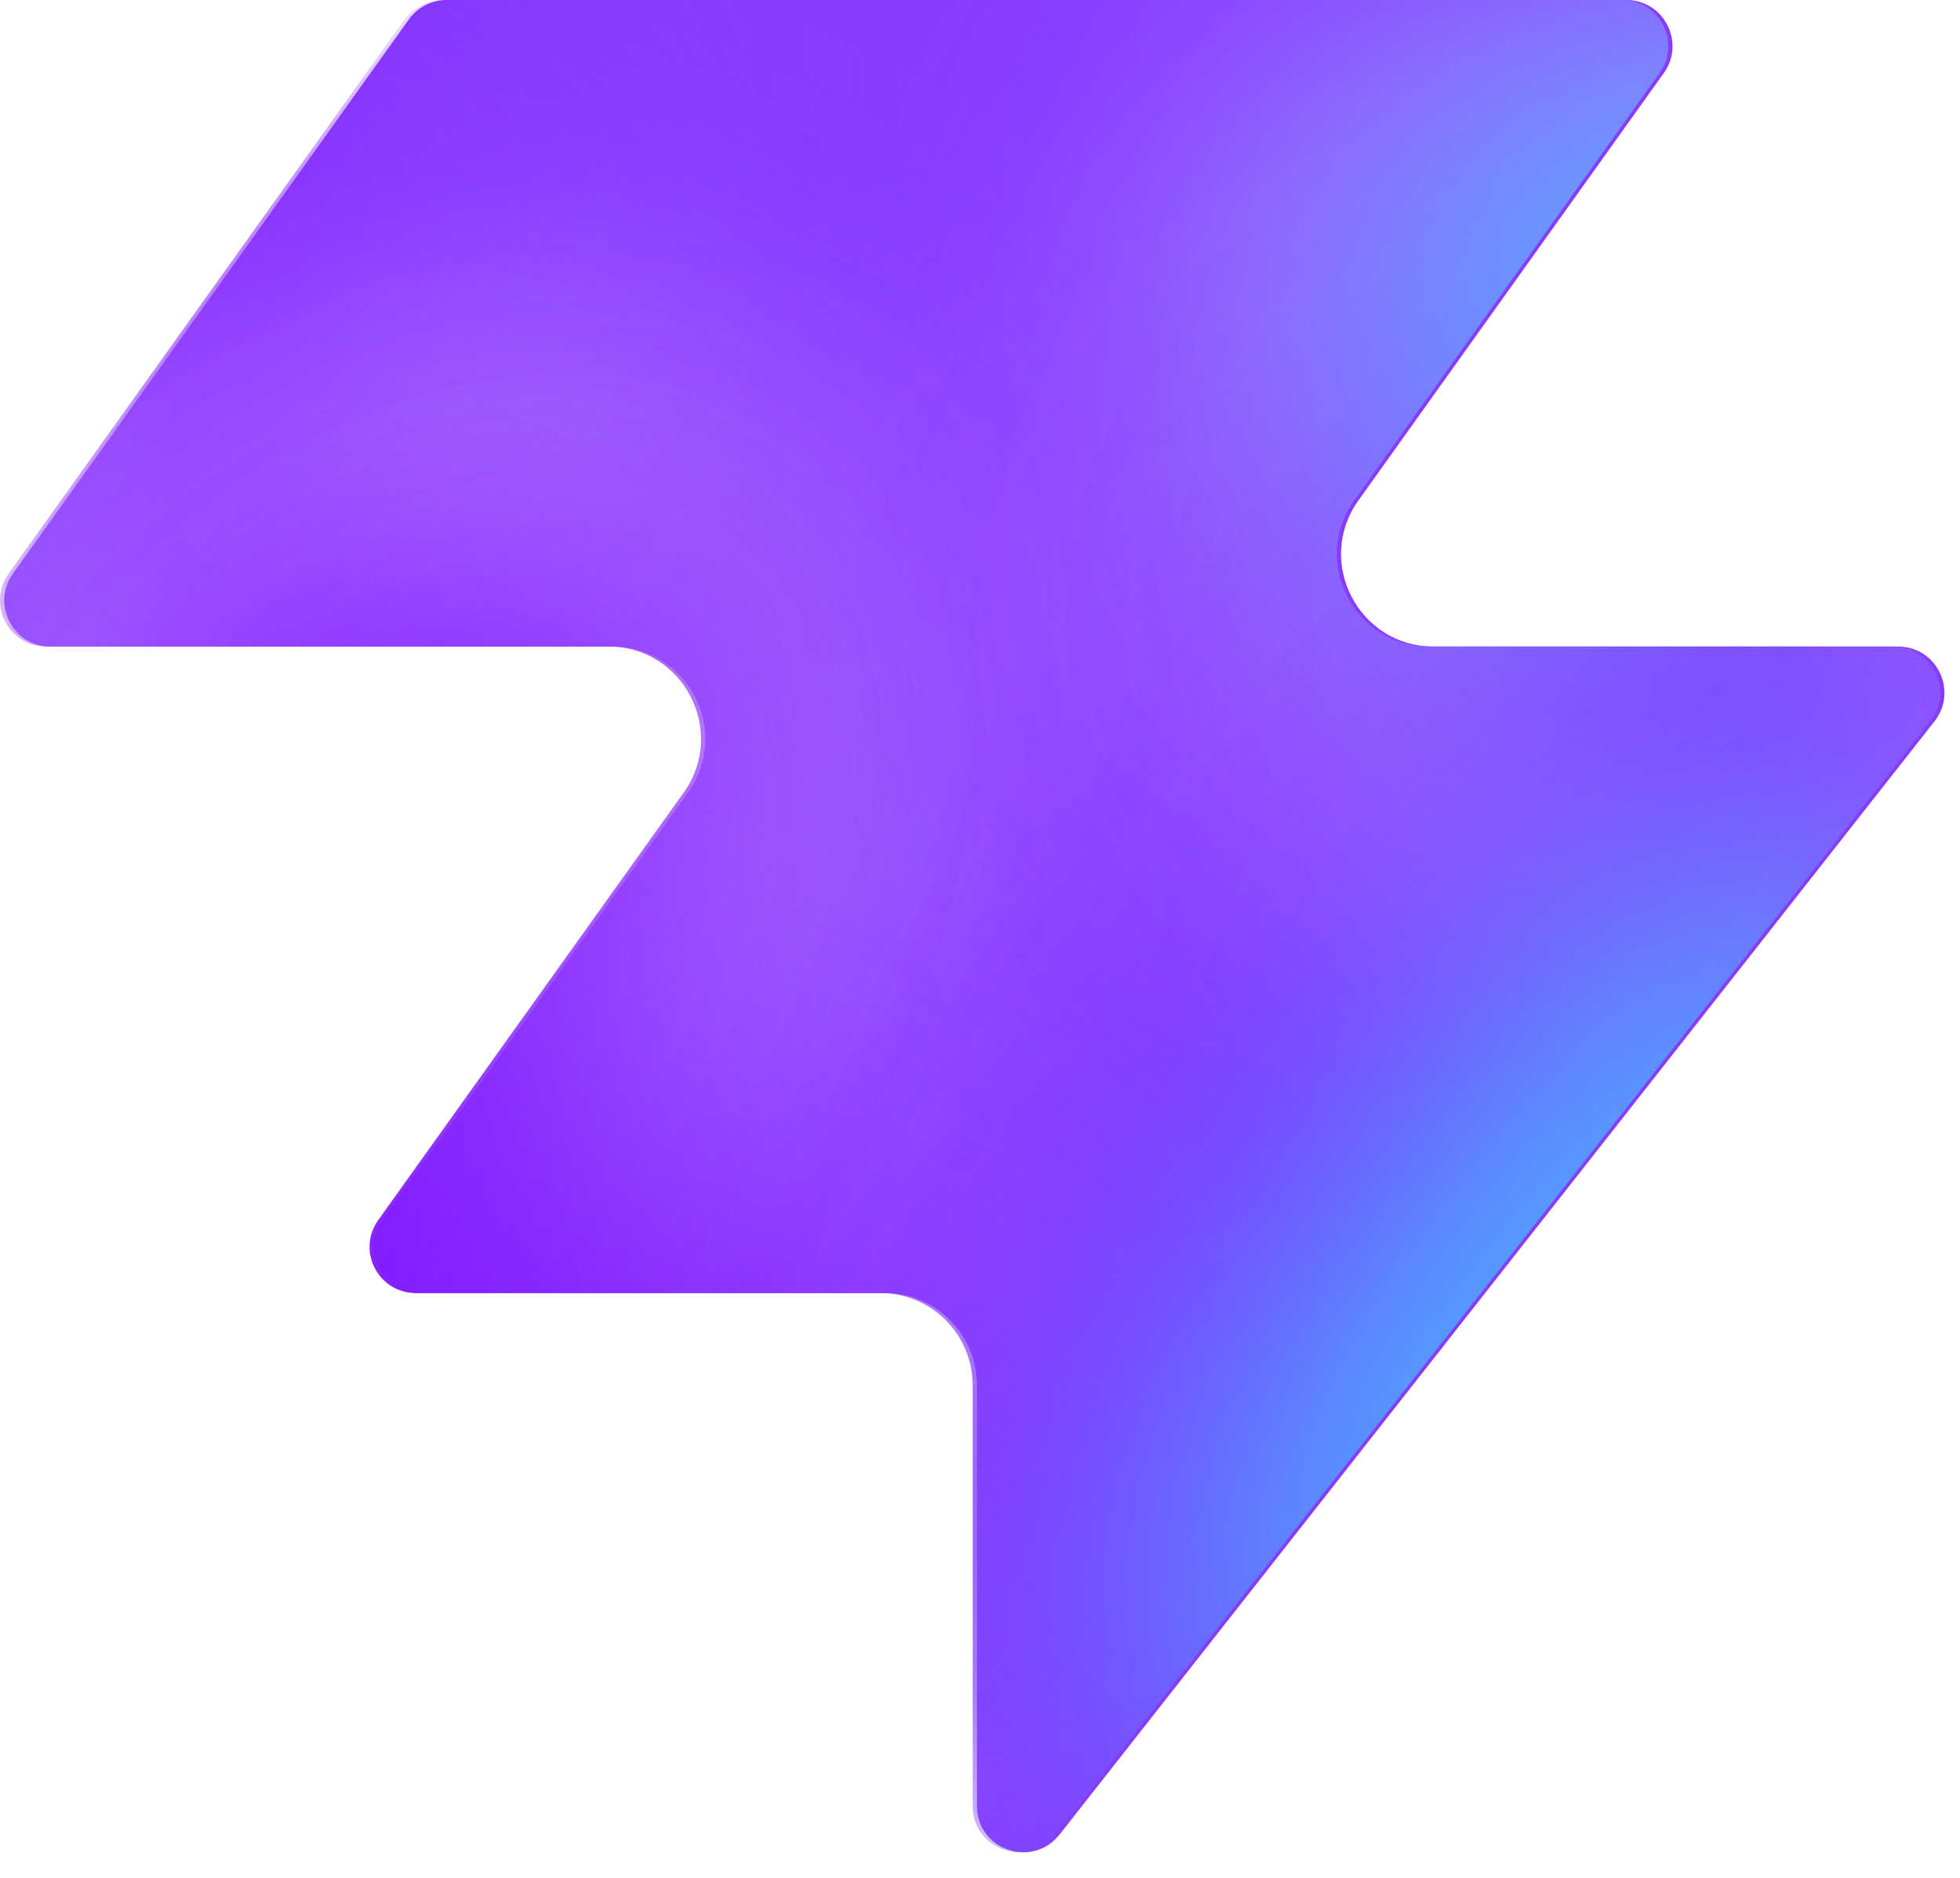
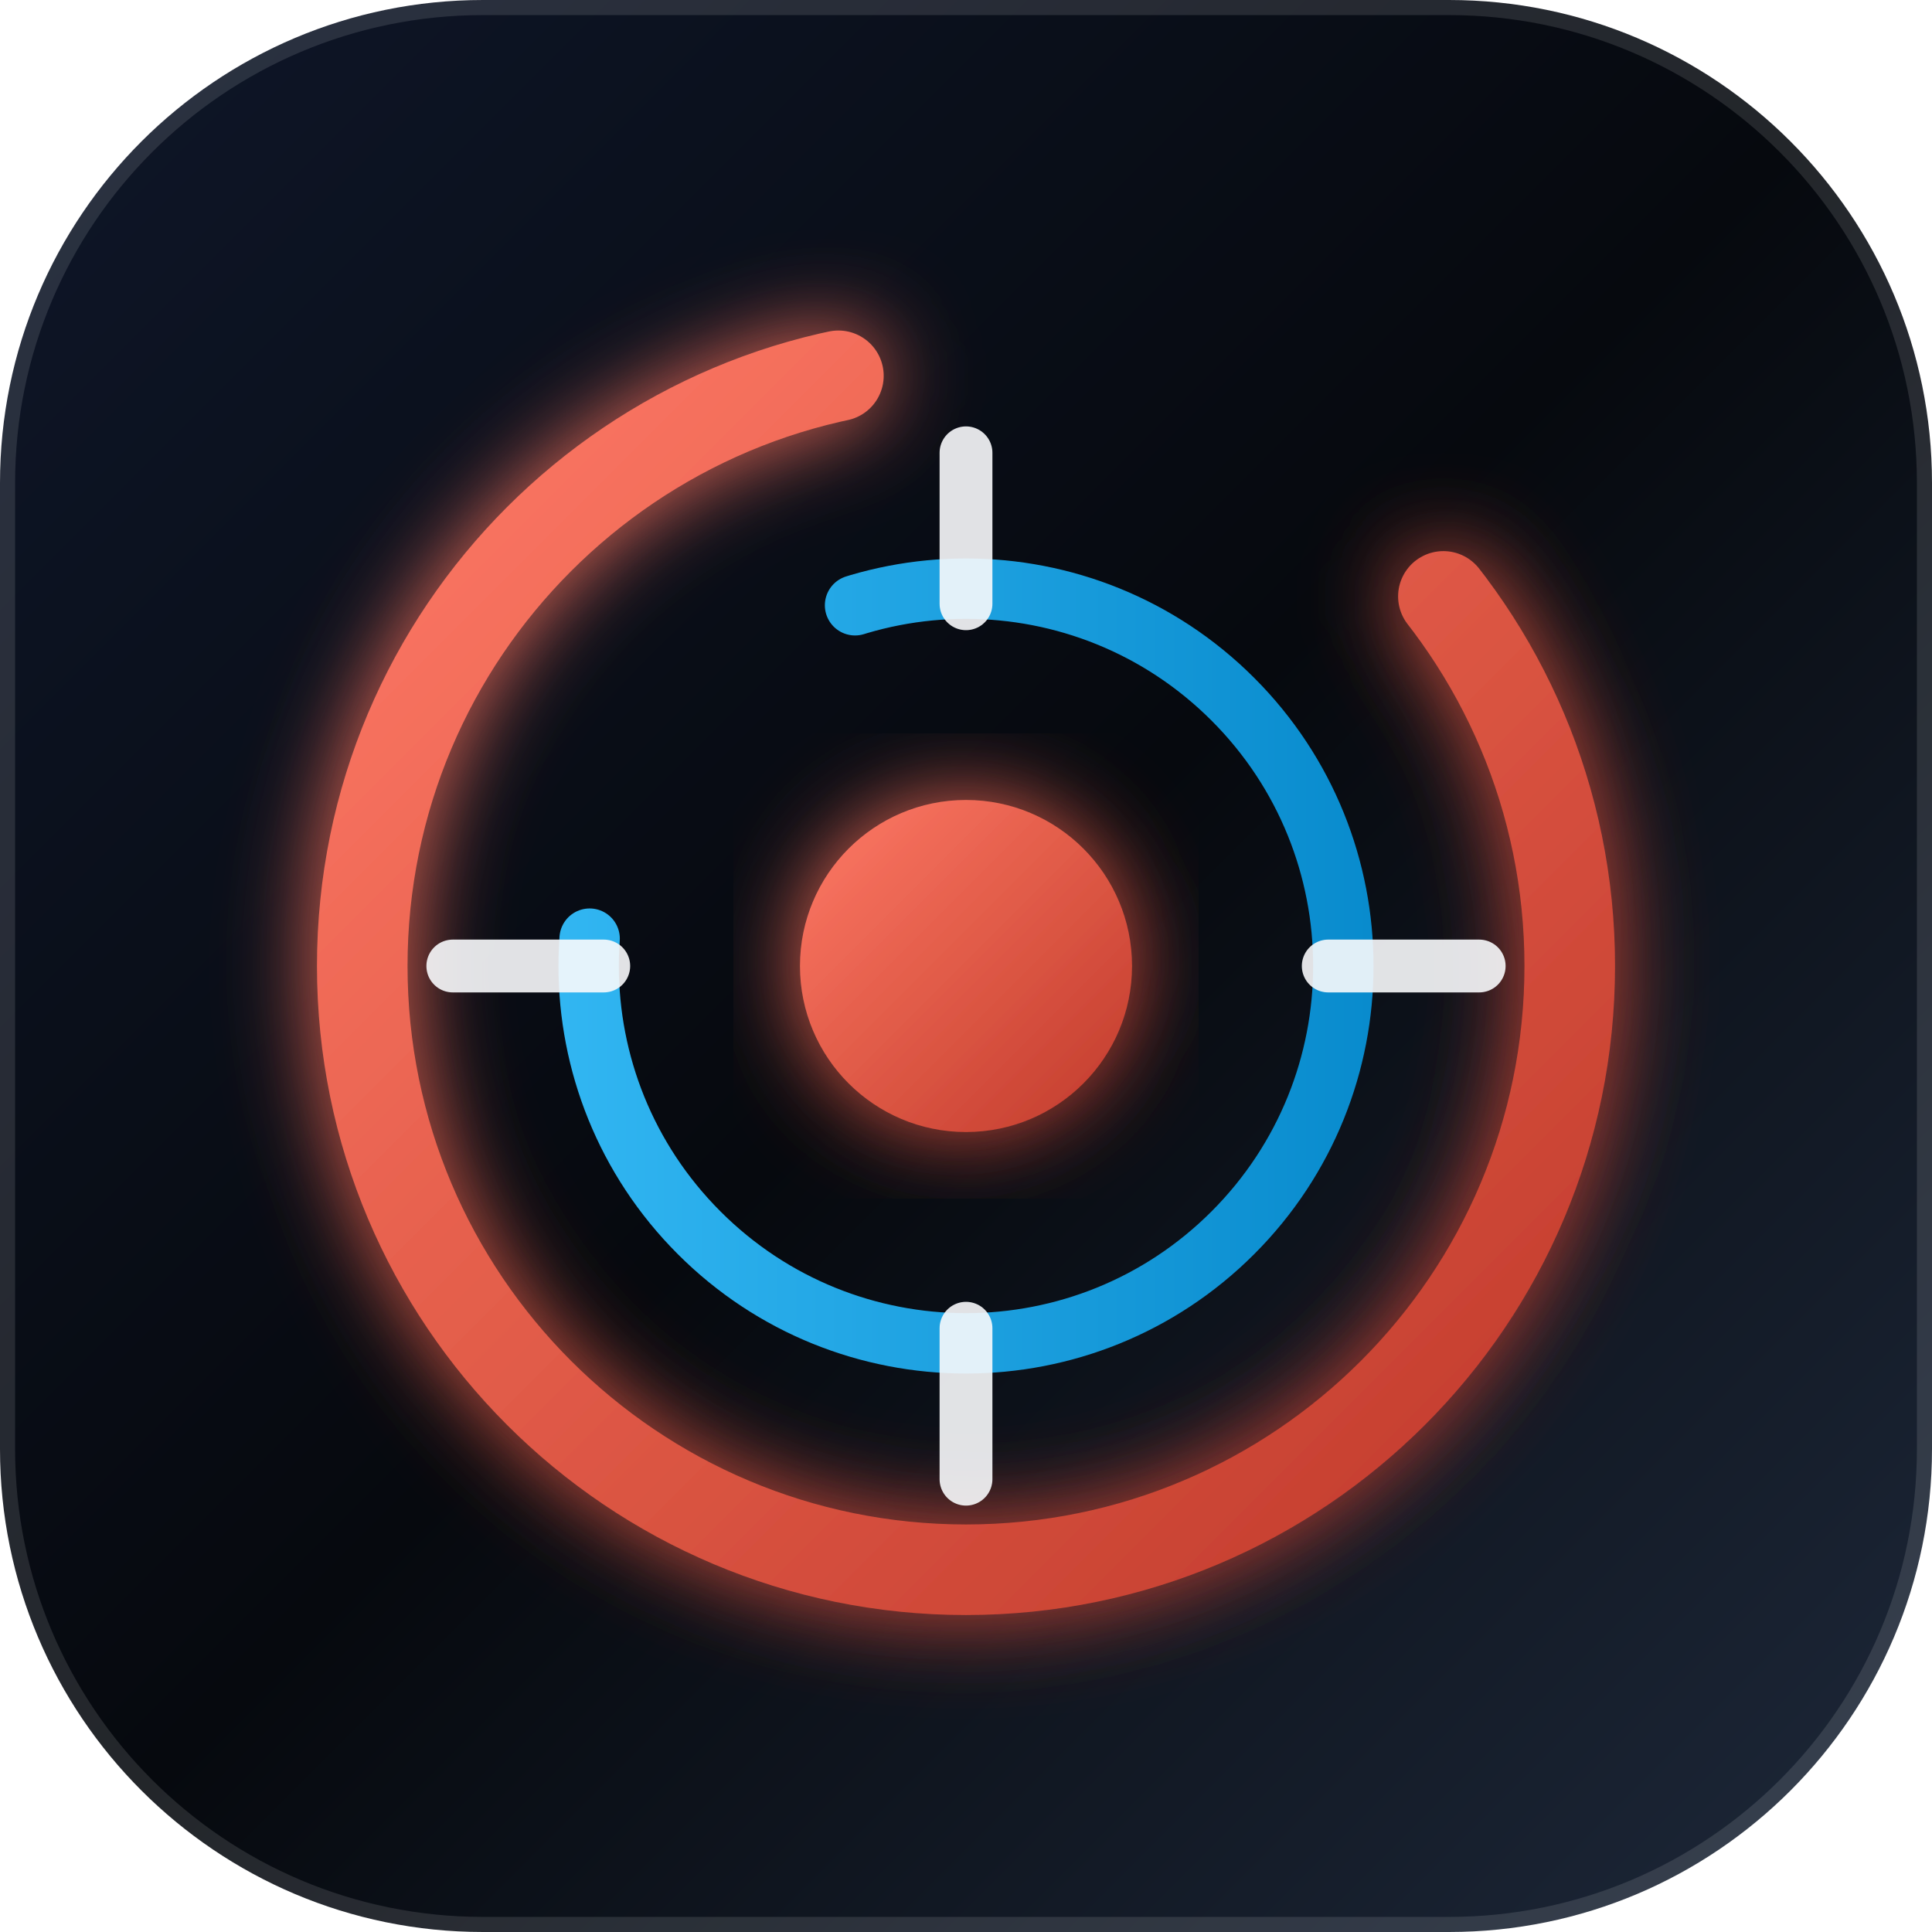
- <svg xmlns="http://www.w3.org/2000/svg" width="48" height="46" fill="none" viewBox="0 0 48 46">
-   <path fill="#863bff" d="M25.946 44.938c-.664.845-2.021.375-2.021-.698V33.937a2.26 2.26 0 0 0-2.262-2.262H10.287c-.92 0-1.456-1.04-.92-1.788l7.48-10.471c1.07-1.497 0-3.578-1.842-3.578H1.237c-.92 0-1.456-1.04-.92-1.788L10.013.474c.214-.297.556-.474.92-.474h28.894c.92 0 1.456 1.04.92 1.788l-7.48 10.471c-1.07 1.498 0 3.579 1.842 3.579h11.377c.943 0 1.473 1.088.89 1.83L25.947 44.94z" style="fill:#863bff;fill:color(display-p3 .525 .23 1);fill-opacity:1" />
-   <mask id="a" width="48" height="46" x="0" y="0" maskUnits="userSpaceOnUse" style="mask-type:alpha">
-     <path fill="#000" d="M25.842 44.938c-.664.844-2.021.375-2.021-.698V33.937a2.26 2.26 0 0 0-2.262-2.262H10.183c-.92 0-1.456-1.04-.92-1.788l7.48-10.471c1.07-1.498 0-3.579-1.842-3.579H1.133c-.92 0-1.456-1.04-.92-1.787L9.91.473c.214-.297.556-.474.92-.474h28.894c.92 0 1.456 1.04.92 1.788l-7.48 10.471c-1.07 1.498 0 3.578 1.842 3.578h11.377c.943 0 1.473 1.088.89 1.832L25.843 44.94z" style="fill:#000;fill-opacity:1" />
-   </mask>
-   <g mask="url(#a)">
-     <g filter="url(#b)">
-       <ellipse cx="5.508" cy="14.704" fill="#ede6ff" rx="5.508" ry="14.704" style="fill:#ede6ff;fill:color(display-p3 .927 .903 1);fill-opacity:1" transform="matrix(.00324 1 1 -.00324 -4.47 31.516)" />
-     </g>
-     <g filter="url(#c)">
-       <ellipse cx="10.399" cy="29.851" fill="#ede6ff" rx="10.399" ry="29.851" style="fill:#ede6ff;fill:color(display-p3 .927 .903 1);fill-opacity:1" transform="matrix(.00324 1 1 -.00324 -39.328 7.883)" />
-     </g>
-     <g filter="url(#d)">
-       <ellipse cx="5.508" cy="30.487" fill="#7e14ff" rx="5.508" ry="30.487" style="fill:#7e14ff;fill:color(display-p3 .492 .077 1);fill-opacity:1" transform="rotate(89.814 -25.913 -14.639)scale(1 -1)" />
-     </g>
-     <g filter="url(#e)">
-       <ellipse cx="5.508" cy="30.599" fill="#7e14ff" rx="5.508" ry="30.599" style="fill:#7e14ff;fill:color(display-p3 .492 .077 1);fill-opacity:1" transform="rotate(89.814 -32.644 -3.334)scale(1 -1)" />
-     </g>
-     <g filter="url(#f)">
-       <ellipse cx="5.508" cy="30.599" fill="#7e14ff" rx="5.508" ry="30.599" style="fill:#7e14ff;fill:color(display-p3 .492 .077 1);fill-opacity:1" transform="matrix(.00324 1 1 -.00324 -34.34 30.47)" />
-     </g>
-     <g filter="url(#g)">
-       <ellipse cx="14.072" cy="22.078" fill="#ede6ff" rx="14.072" ry="22.078" style="fill:#ede6ff;fill:color(display-p3 .927 .903 1);fill-opacity:1" transform="rotate(93.35 24.506 48.493)scale(-1 1)" />
-     </g>
-     <g filter="url(#h)">
-       <ellipse cx="3.47" cy="21.501" fill="#7e14ff" rx="3.47" ry="21.501" style="fill:#7e14ff;fill:color(display-p3 .492 .077 1);fill-opacity:1" transform="rotate(89.009 28.708 47.59)scale(-1 1)" />
-     </g>
-     <g filter="url(#i)">
-       <ellipse cx="3.47" cy="21.501" fill="#7e14ff" rx="3.47" ry="21.501" style="fill:#7e14ff;fill:color(display-p3 .492 .077 1);fill-opacity:1" transform="rotate(89.009 28.708 47.59)scale(-1 1)" />
-     </g>
-     <g filter="url(#j)">
-       <ellipse cx=".387" cy="8.972" fill="#7e14ff" rx="4.407" ry="29.108" style="fill:#7e14ff;fill:color(display-p3 .492 .077 1);fill-opacity:1" transform="rotate(39.51 .387 8.972)" />
-     </g>
-     <g filter="url(#k)">
-       <ellipse cx="47.523" cy="-6.092" fill="#7e14ff" rx="4.407" ry="29.108" style="fill:#7e14ff;fill:color(display-p3 .492 .077 1);fill-opacity:1" transform="rotate(37.892 47.523 -6.092)" />
-     </g>
-     <g filter="url(#l)">
-       <ellipse cx="41.412" cy="6.333" fill="#47bfff" rx="5.971" ry="9.665" style="fill:#47bfff;fill:color(display-p3 .28 .748 1);fill-opacity:1" transform="rotate(37.892 41.412 6.333)" />
-     </g>
-     <g filter="url(#m)">
-       <ellipse cx="-1.879" cy="38.332" fill="#7e14ff" rx="4.407" ry="29.108" style="fill:#7e14ff;fill:color(display-p3 .492 .077 1);fill-opacity:1" transform="rotate(37.892 -1.88 38.332)" />
-     </g>
-     <g filter="url(#n)">
-       <ellipse cx="-1.879" cy="38.332" fill="#7e14ff" rx="4.407" ry="29.108" style="fill:#7e14ff;fill:color(display-p3 .492 .077 1);fill-opacity:1" transform="rotate(37.892 -1.88 38.332)" />
-     </g>
-     <g filter="url(#o)">
-       <ellipse cx="35.651" cy="29.907" fill="#7e14ff" rx="4.407" ry="29.108" style="fill:#7e14ff;fill:color(display-p3 .492 .077 1);fill-opacity:1" transform="rotate(37.892 35.651 29.907)" />
-     </g>
-     <g filter="url(#p)">
-       <ellipse cx="38.418" cy="32.4" fill="#47bfff" rx="5.971" ry="15.297" style="fill:#47bfff;fill:color(display-p3 .28 .748 1);fill-opacity:1" transform="rotate(37.892 38.418 32.4)" />
-     </g>
-   </g>
+ <svg xmlns="http://www.w3.org/2000/svg" viewBox="0 0 512 512" fill="none">
  <defs>
-     <filter id="b" width="60.045" height="41.654" x="-19.77" y="16.149" color-interpolation-filters="sRGB" filterUnits="userSpaceOnUse">
-       <feFlood flood-opacity="0" result="BackgroundImageFix" />
-       <feBlend in="SourceGraphic" in2="BackgroundImageFix" result="shape" />
-       <feGaussianBlur result="effect1_foregroundBlur_2002_17158" stdDeviation="7.659" />
-     </filter>
-     <filter id="c" width="90.34" height="51.437" x="-54.613" y="-7.533" color-interpolation-filters="sRGB" filterUnits="userSpaceOnUse">
-       <feFlood flood-opacity="0" result="BackgroundImageFix" />
-       <feBlend in="SourceGraphic" in2="BackgroundImageFix" result="shape" />
-       <feGaussianBlur result="effect1_foregroundBlur_2002_17158" stdDeviation="7.659" />
-     </filter>
-     <filter id="d" width="79.355" height="29.4" x="-49.64" y="2.03" color-interpolation-filters="sRGB" filterUnits="userSpaceOnUse">
-       <feFlood flood-opacity="0" result="BackgroundImageFix" />
-       <feBlend in="SourceGraphic" in2="BackgroundImageFix" result="shape" />
-       <feGaussianBlur result="effect1_foregroundBlur_2002_17158" stdDeviation="4.596" />
-     </filter>
-     <filter id="e" width="79.579" height="29.4" x="-45.045" y="20.029" color-interpolation-filters="sRGB" filterUnits="userSpaceOnUse">
-       <feFlood flood-opacity="0" result="BackgroundImageFix" />
-       <feBlend in="SourceGraphic" in2="BackgroundImageFix" result="shape" />
-       <feGaussianBlur result="effect1_foregroundBlur_2002_17158" stdDeviation="4.596" />
-     </filter>
-     <filter id="f" width="79.579" height="29.4" x="-43.513" y="21.178" color-interpolation-filters="sRGB" filterUnits="userSpaceOnUse">
-       <feFlood flood-opacity="0" result="BackgroundImageFix" />
-       <feBlend in="SourceGraphic" in2="BackgroundImageFix" result="shape" />
-       <feGaussianBlur result="effect1_foregroundBlur_2002_17158" stdDeviation="4.596" />
-     </filter>
-     <filter id="g" width="74.749" height="58.852" x="15.756" y="-17.901" color-interpolation-filters="sRGB" filterUnits="userSpaceOnUse">
-       <feFlood flood-opacity="0" result="BackgroundImageFix" />
-       <feBlend in="SourceGraphic" in2="BackgroundImageFix" result="shape" />
-       <feGaussianBlur result="effect1_foregroundBlur_2002_17158" stdDeviation="7.659" />
-     </filter>
-     <filter id="h" width="61.377" height="25.362" x="23.548" y="2.284" color-interpolation-filters="sRGB" filterUnits="userSpaceOnUse">
-       <feFlood flood-opacity="0" result="BackgroundImageFix" />
-       <feBlend in="SourceGraphic" in2="BackgroundImageFix" result="shape" />
-       <feGaussianBlur result="effect1_foregroundBlur_2002_17158" stdDeviation="4.596" />
-     </filter>
-     <filter id="i" width="61.377" height="25.362" x="23.548" y="2.284" color-interpolation-filters="sRGB" filterUnits="userSpaceOnUse">
-       <feFlood flood-opacity="0" result="BackgroundImageFix" />
-       <feBlend in="SourceGraphic" in2="BackgroundImageFix" result="shape" />
-       <feGaussianBlur result="effect1_foregroundBlur_2002_17158" stdDeviation="4.596" />
-     </filter>
-     <filter id="j" width="56.045" height="63.649" x="-27.636" y="-22.853" color-interpolation-filters="sRGB" filterUnits="userSpaceOnUse">
-       <feFlood flood-opacity="0" result="BackgroundImageFix" />
-       <feBlend in="SourceGraphic" in2="BackgroundImageFix" result="shape" />
-       <feGaussianBlur result="effect1_foregroundBlur_2002_17158" stdDeviation="4.596" />
-     </filter>
-     <filter id="k" width="54.814" height="64.646" x="20.116" y="-38.415" color-interpolation-filters="sRGB" filterUnits="userSpaceOnUse">
-       <feFlood flood-opacity="0" result="BackgroundImageFix" />
-       <feBlend in="SourceGraphic" in2="BackgroundImageFix" result="shape" />
-       <feGaussianBlur result="effect1_foregroundBlur_2002_17158" stdDeviation="4.596" />
-     </filter>
-     <filter id="l" width="33.541" height="35.313" x="24.641" y="-11.323" color-interpolation-filters="sRGB" filterUnits="userSpaceOnUse">
-       <feFlood flood-opacity="0" result="BackgroundImageFix" />
-       <feBlend in="SourceGraphic" in2="BackgroundImageFix" result="shape" />
-       <feGaussianBlur result="effect1_foregroundBlur_2002_17158" stdDeviation="4.596" />
-     </filter>
-     <filter id="m" width="54.814" height="64.646" x="-29.286" y="6.009" color-interpolation-filters="sRGB" filterUnits="userSpaceOnUse">
-       <feFlood flood-opacity="0" result="BackgroundImageFix" />
-       <feBlend in="SourceGraphic" in2="BackgroundImageFix" result="shape" />
-       <feGaussianBlur result="effect1_foregroundBlur_2002_17158" stdDeviation="4.596" />
-     </filter>
-     <filter id="n" width="54.814" height="64.646" x="-29.286" y="6.009" color-interpolation-filters="sRGB" filterUnits="userSpaceOnUse">
-       <feFlood flood-opacity="0" result="BackgroundImageFix" />
-       <feBlend in="SourceGraphic" in2="BackgroundImageFix" result="shape" />
-       <feGaussianBlur result="effect1_foregroundBlur_2002_17158" stdDeviation="4.596" />
-     </filter>
-     <filter id="o" width="54.814" height="64.646" x="8.244" y="-2.416" color-interpolation-filters="sRGB" filterUnits="userSpaceOnUse">
-       <feFlood flood-opacity="0" result="BackgroundImageFix" />
-       <feBlend in="SourceGraphic" in2="BackgroundImageFix" result="shape" />
-       <feGaussianBlur result="effect1_foregroundBlur_2002_17158" stdDeviation="4.596" />
-     </filter>
-     <filter id="p" width="39.409" height="43.623" x="18.713" y="10.588" color-interpolation-filters="sRGB" filterUnits="userSpaceOnUse">
-       <feFlood flood-opacity="0" result="BackgroundImageFix" />
-       <feBlend in="SourceGraphic" in2="BackgroundImageFix" result="shape" />
-       <feGaussianBlur result="effect1_foregroundBlur_2002_17158" stdDeviation="4.596" />
+     <linearGradient id="bgGrad" x1="0%" y1="0%" x2="100%" y2="100%">
+       <stop offset="0%" stop-color="#0F172A" />
+       <stop offset="50%" stop-color="#06090E" />
+       <stop offset="100%" stop-color="#1E293B" />
+     </linearGradient>
+     <linearGradient id="accentGrad" x1="0%" y1="0%" x2="100%" y2="100%">
+       <stop offset="0%" stop-color="#FF7A67" />
+       <stop offset="50%" stop-color="#E05A47" />
+       <stop offset="100%" stop-color="#C0392B" />
+     </linearGradient>
+     <linearGradient id="cyanGrad" x1="0%" y1="0%" x2="100%" y2="100%">
+       <stop offset="0%" stop-color="#38BDF8" />
+       <stop offset="100%" stop-color="#0284C7" />
+     </linearGradient>
+     <filter id="glow" x="-20%" y="-20%" width="140%" height="140%">
+       <feGaussianBlur stdDeviation="12" result="blur" />
+       <feComposite in="SourceGraphic" in2="blur" operator="over" />
    </filter>
  </defs>
+   <rect width="512" height="512" rx="128" fill="url(#bgGrad)" stroke="rgba(255,255,255,0.12)" stroke-width="8" />
+   <circle cx="256" cy="256" r="160" stroke="url(#accentGrad)" stroke-width="24" stroke-dasharray="720 180" stroke-linecap="round" filter="url(#glow)" />
+   <circle cx="256" cy="256" r="100" stroke="url(#cyanGrad)" stroke-width="16" stroke-dasharray="400 120" stroke-linecap="round" transform="rotate(-45 256 256)" />
+   <circle cx="256" cy="256" r="44" fill="url(#accentGrad)" filter="url(#glow)" />
+   <path d="M256 120 V160 M256 352 V392 M120 256 H160 M352 256 H392" stroke="#F8FAFC" stroke-width="14" stroke-linecap="round" opacity="0.9" />
</svg>
